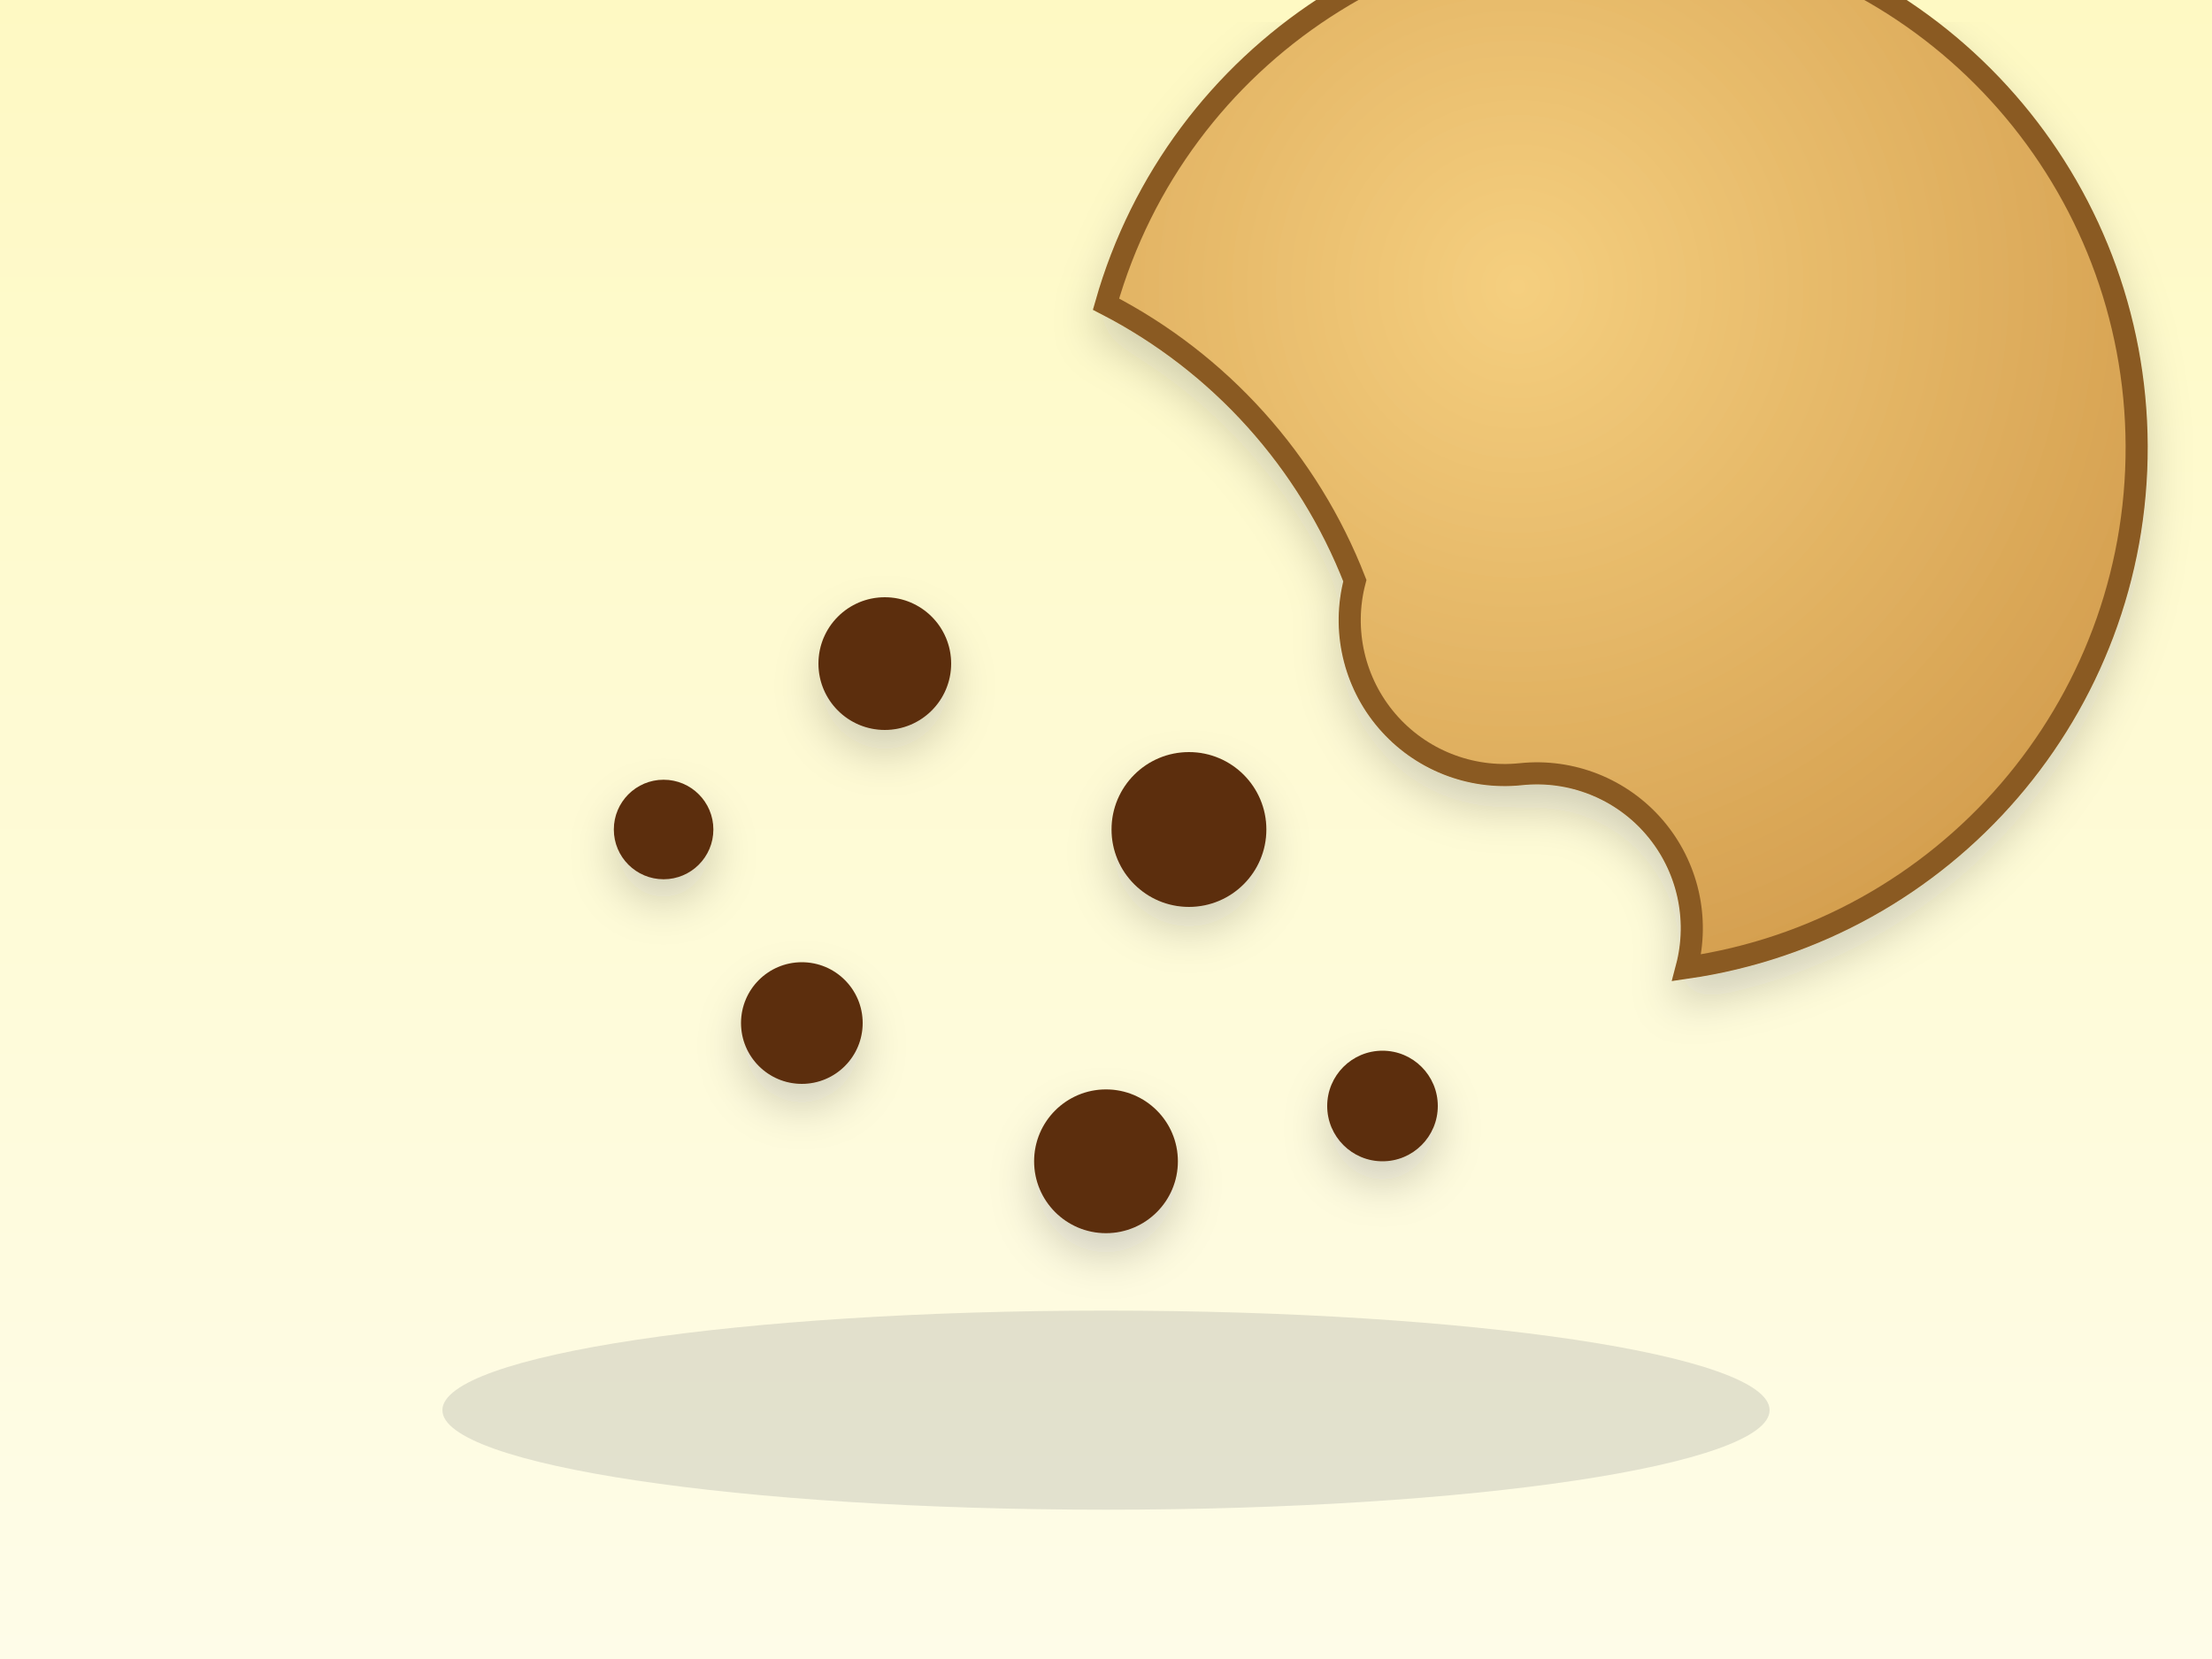
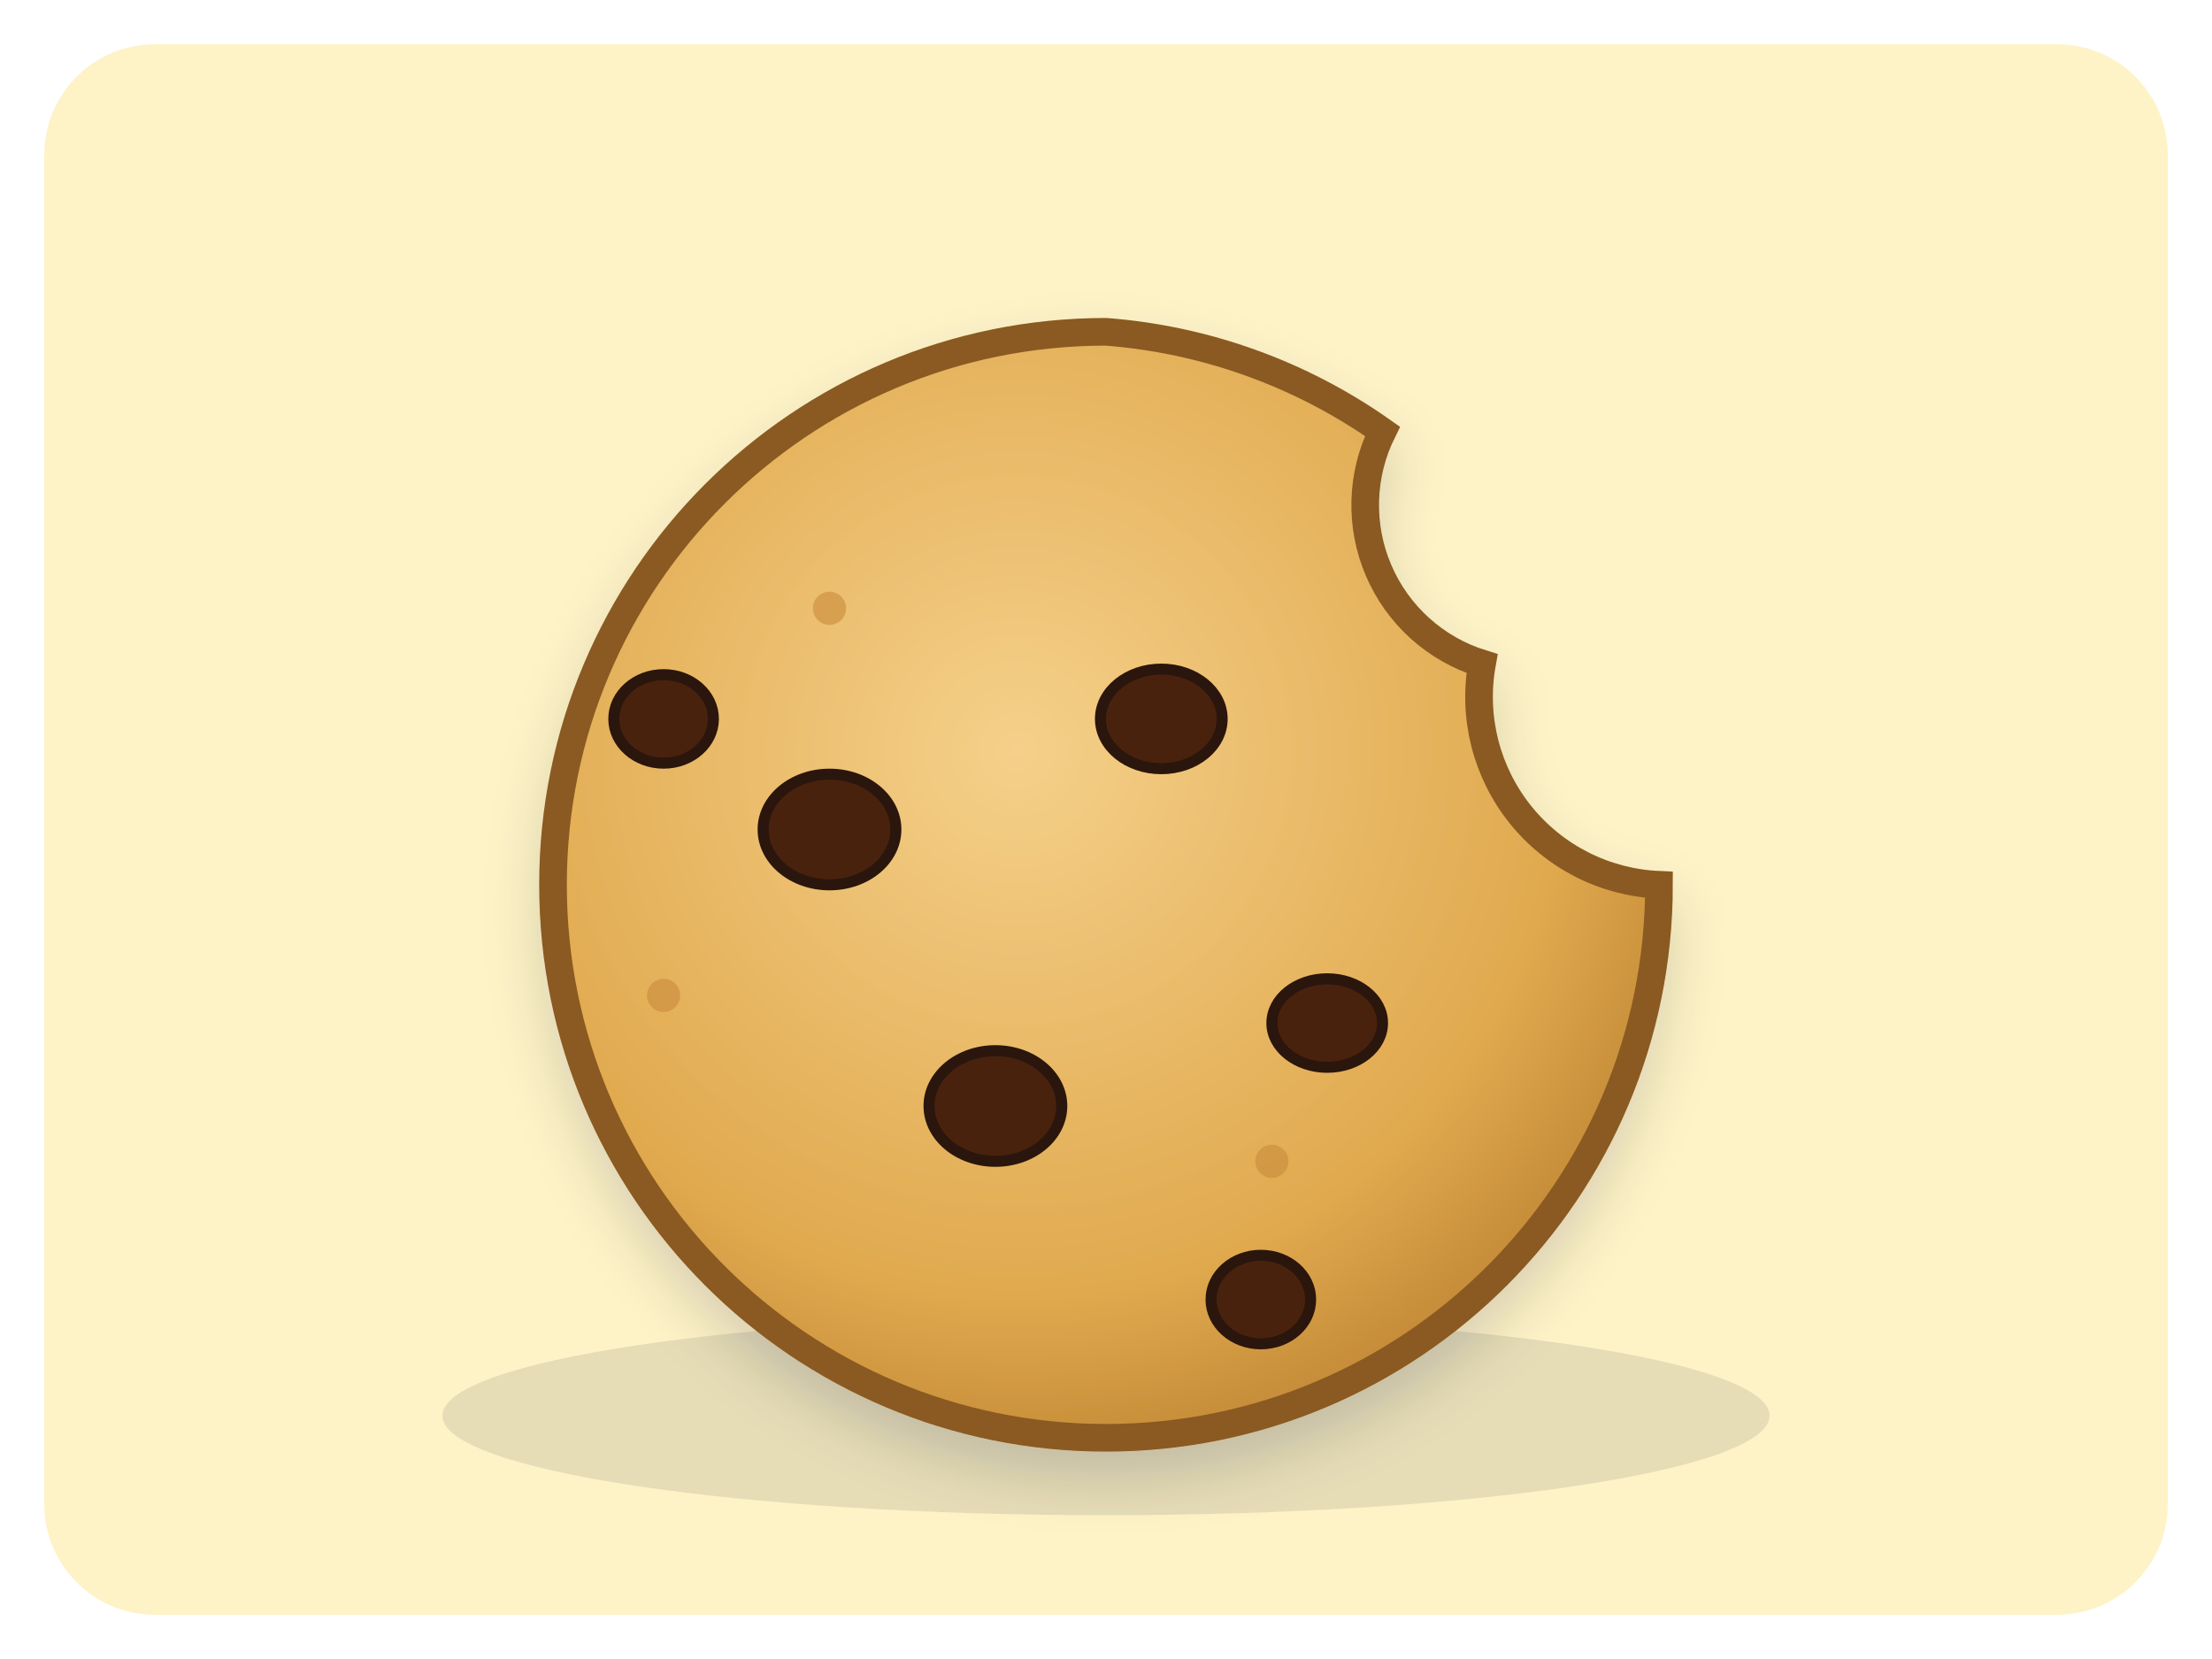
- <svg xmlns="http://www.w3.org/2000/svg" viewBox="0 0 400 300" role="img" aria-labelledby="title-biscuit desc-biscuit">
+ <svg xmlns="http://www.w3.org/2000/svg" viewBox="0 0 400 300" role="img" aria-labelledby="t-biscuit d-biscuit">
  <defs>
-     <linearGradient id="biscuit-bg" x1="0" y1="0" x2="0" y2="1">
-       <stop offset="0%" stop-color="#fef9c3" />
-       <stop offset="100%" stop-color="#fefce8" />
-     </linearGradient>
-     <radialGradient id="biscuit-body" cx="40%" cy="35%" r="75%">
-       <stop offset="0%" stop-color="#f5cf7f" />
-       <stop offset="100%" stop-color="#d19a4a" />
+     <radialGradient id="bis-body" cx="42%" cy="38%" r="70%">
+       <stop offset="0%" stop-color="#f5d08a" />
+       <stop offset="70%" stop-color="#e0a94e" />
+       <stop offset="100%" stop-color="#b97e2e" />
    </radialGradient>
-     <filter id="soft-shadow" x="-10%" y="-10%" width="120%" height="120%">
-       <feDropShadow dx="0" dy="4" stdDeviation="4" flood-color="#0f172a" flood-opacity="0.18" />
+     <filter id="bis-sh" x="-20%" y="-20%" width="140%" height="140%">
+       <feDropShadow dx="0" dy="5" stdDeviation="5" flood-color="#0f172a" flood-opacity="0.15" />
    </filter>
  </defs>
-   <rect x="0" y="0" width="400" height="300" fill="url(#biscuit-bg)" />
-   <ellipse cx="200" cy="255" rx="120" ry="18" fill="#0f172a" opacity="0.12" />
-   <g filter="url(#soft-shadow)">
-     <path d="M200 55              A95 95 0 1 1 305 175              A28 28 0 0 0 275 140              A28 28 0 0 1 245 105              A95 95 0 0 0 200 55 Z" fill="url(#biscuit-body)" stroke="#8a5a24" stroke-width="4" />
-     <g fill="#5c2e0e">
-       <circle cx="160" cy="120" r="12" />
-       <circle cx="215" cy="150" r="14" />
-       <circle cx="145" cy="185" r="11" />
-       <circle cx="200" cy="210" r="13" />
-       <circle cx="120" cy="150" r="9" />
-       <circle cx="250" cy="200" r="10" />
+   <rect x="8" y="8" width="384" height="284" rx="20" fill="#fef3c7" />
+   <ellipse cx="200" cy="256" rx="120" ry="18" fill="#0f172a" opacity="0.1" />
+   <g filter="url(#bis-sh)">
+     <path d="M200 60              A100 100 0 1 0 300 160              A34 34 0 0 1 268 120              A30 30 0 0 1 250 78              A100 100 0 0 0 200 60 Z" fill="url(#bis-body)" stroke="#8a5a20" stroke-width="5" />
+     <g fill="#c98b3a" opacity="0.6">
+       <circle cx="150" cy="110" r="3" />
+       <circle cx="120" cy="180" r="3" />
+       <circle cx="230" cy="210" r="3" />
+     </g>
+     <g fill="#4a2410" stroke="#2b1508" stroke-width="2">
+       <ellipse cx="150" cy="150" rx="12" ry="10" />
+       <ellipse cx="210" cy="130" rx="11" ry="9" />
+       <ellipse cx="180" cy="200" rx="12" ry="10" />
+       <ellipse cx="240" cy="185" rx="10" ry="8" />
+       <ellipse cx="120" cy="130" rx="9" ry="8" />
+       <ellipse cx="228" cy="235" rx="9" ry="8" />
    </g>
  </g>
</svg>
